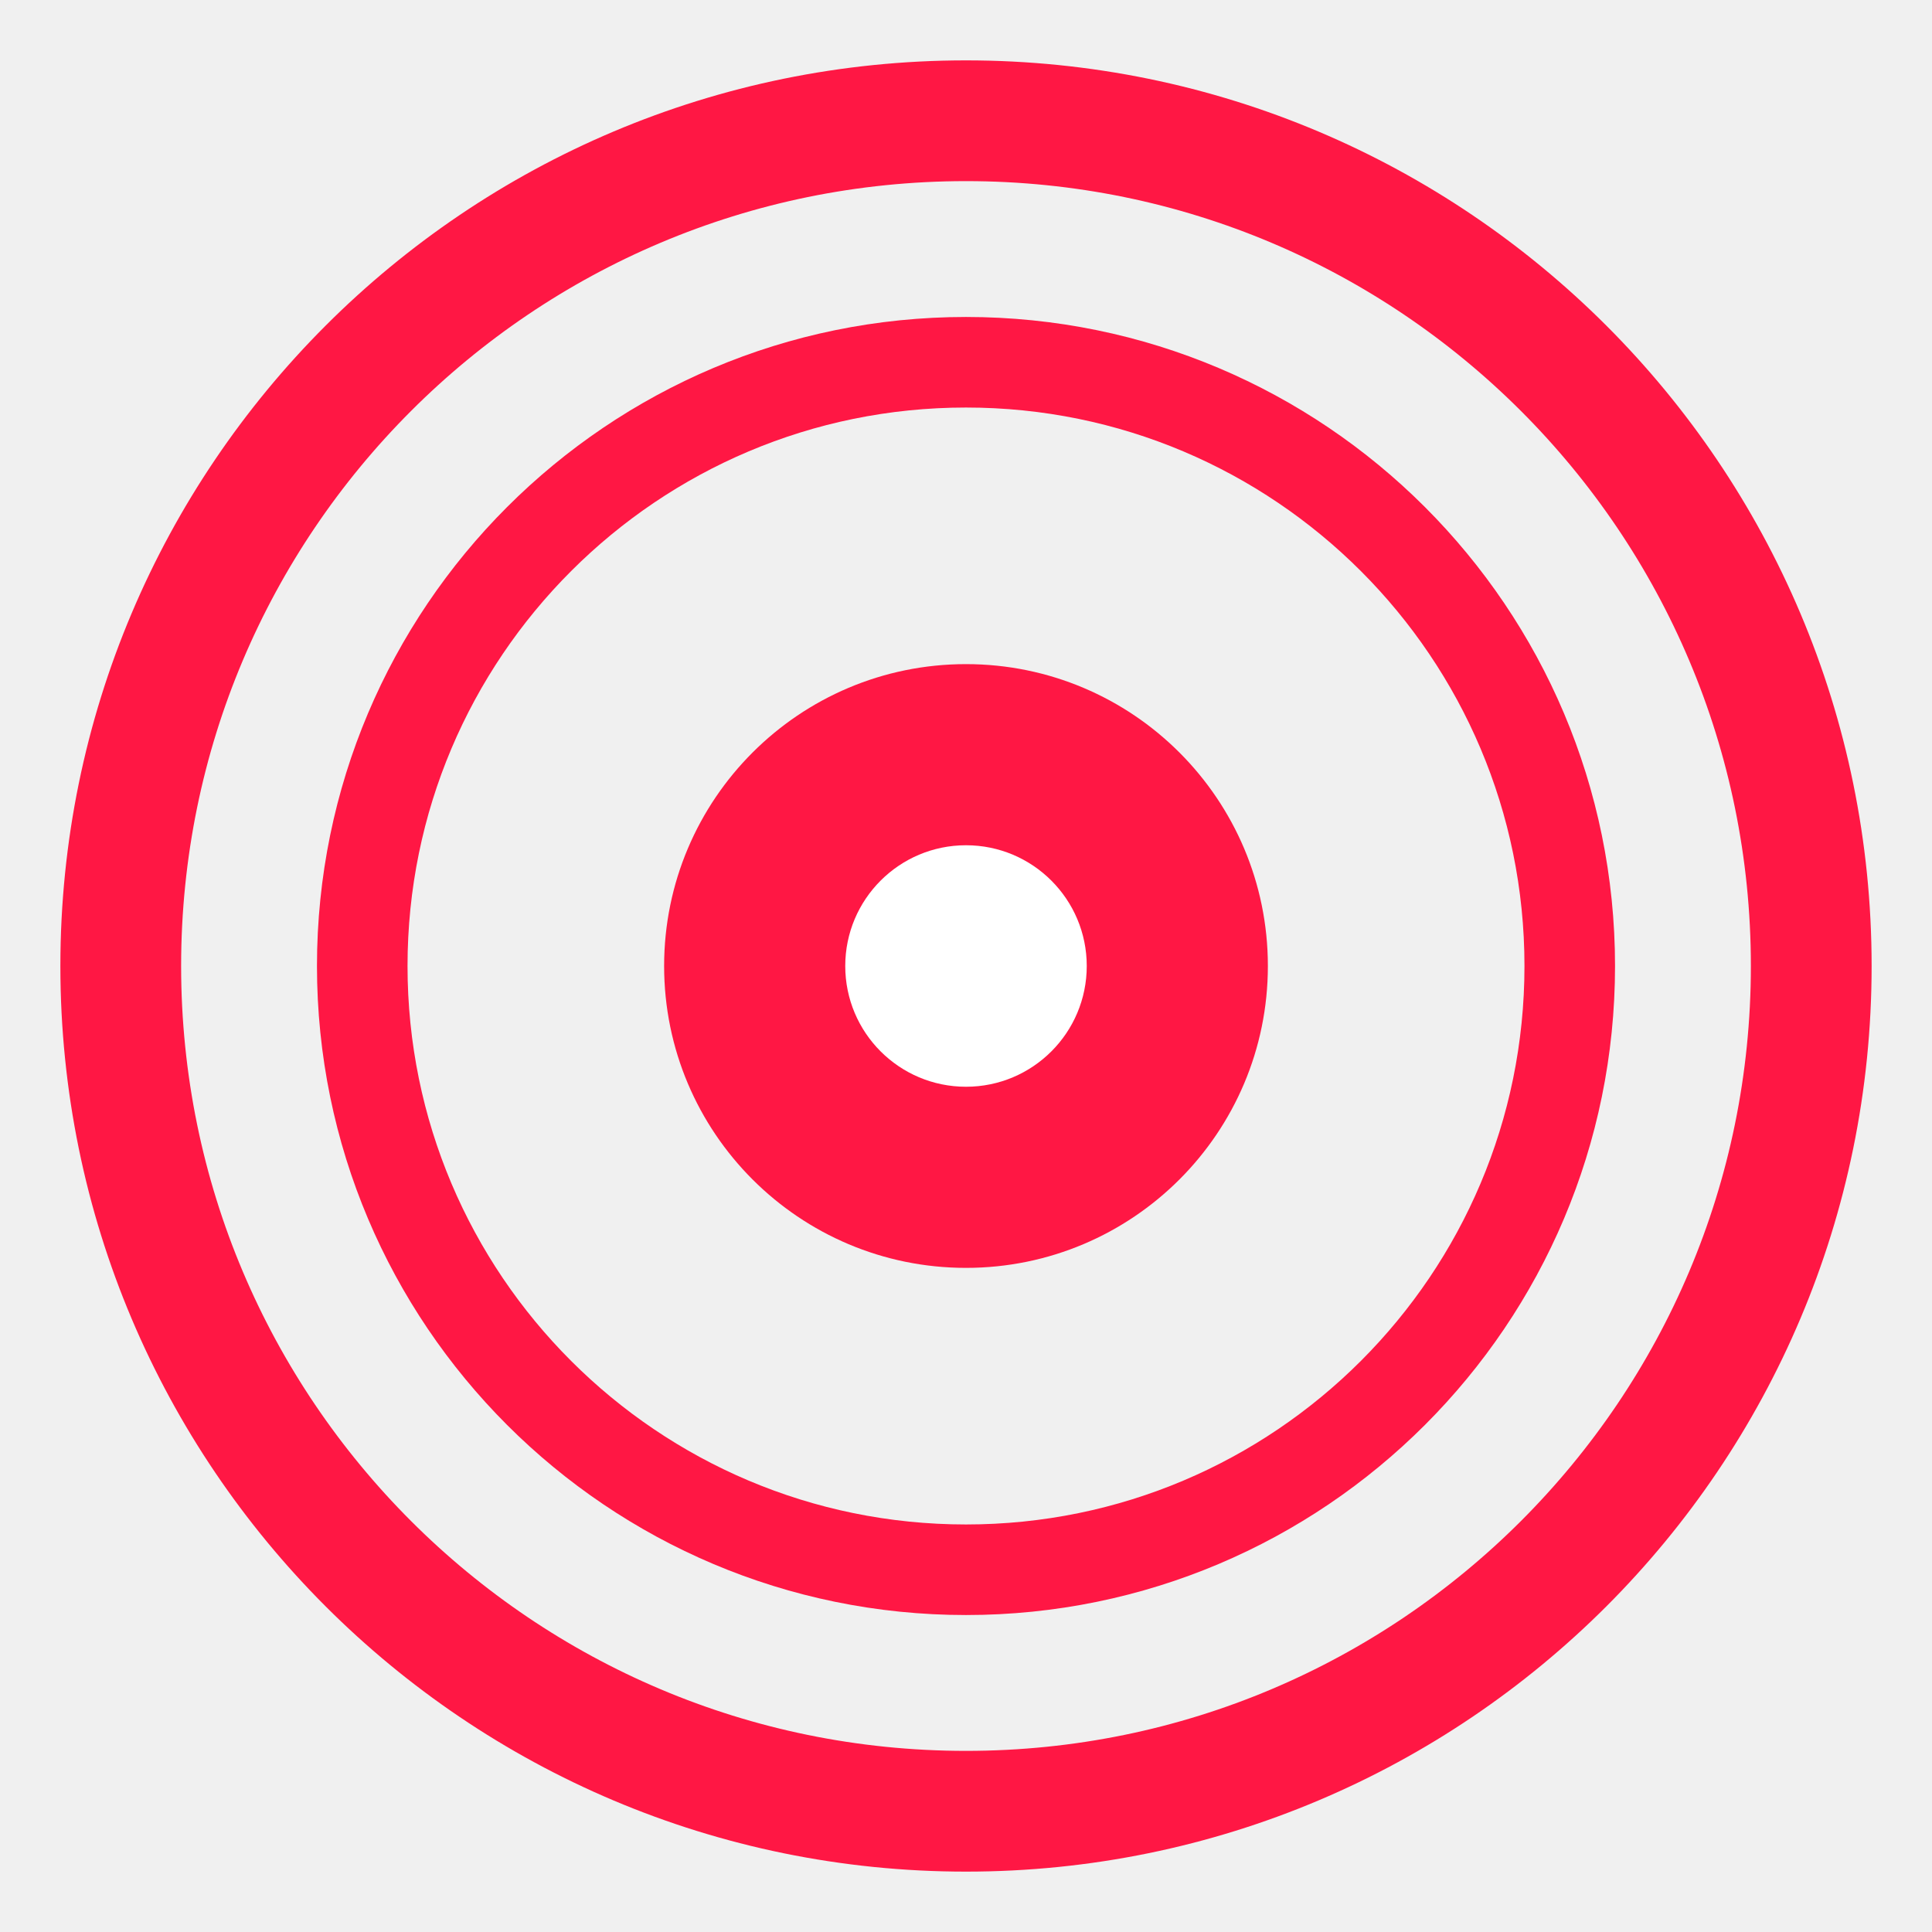
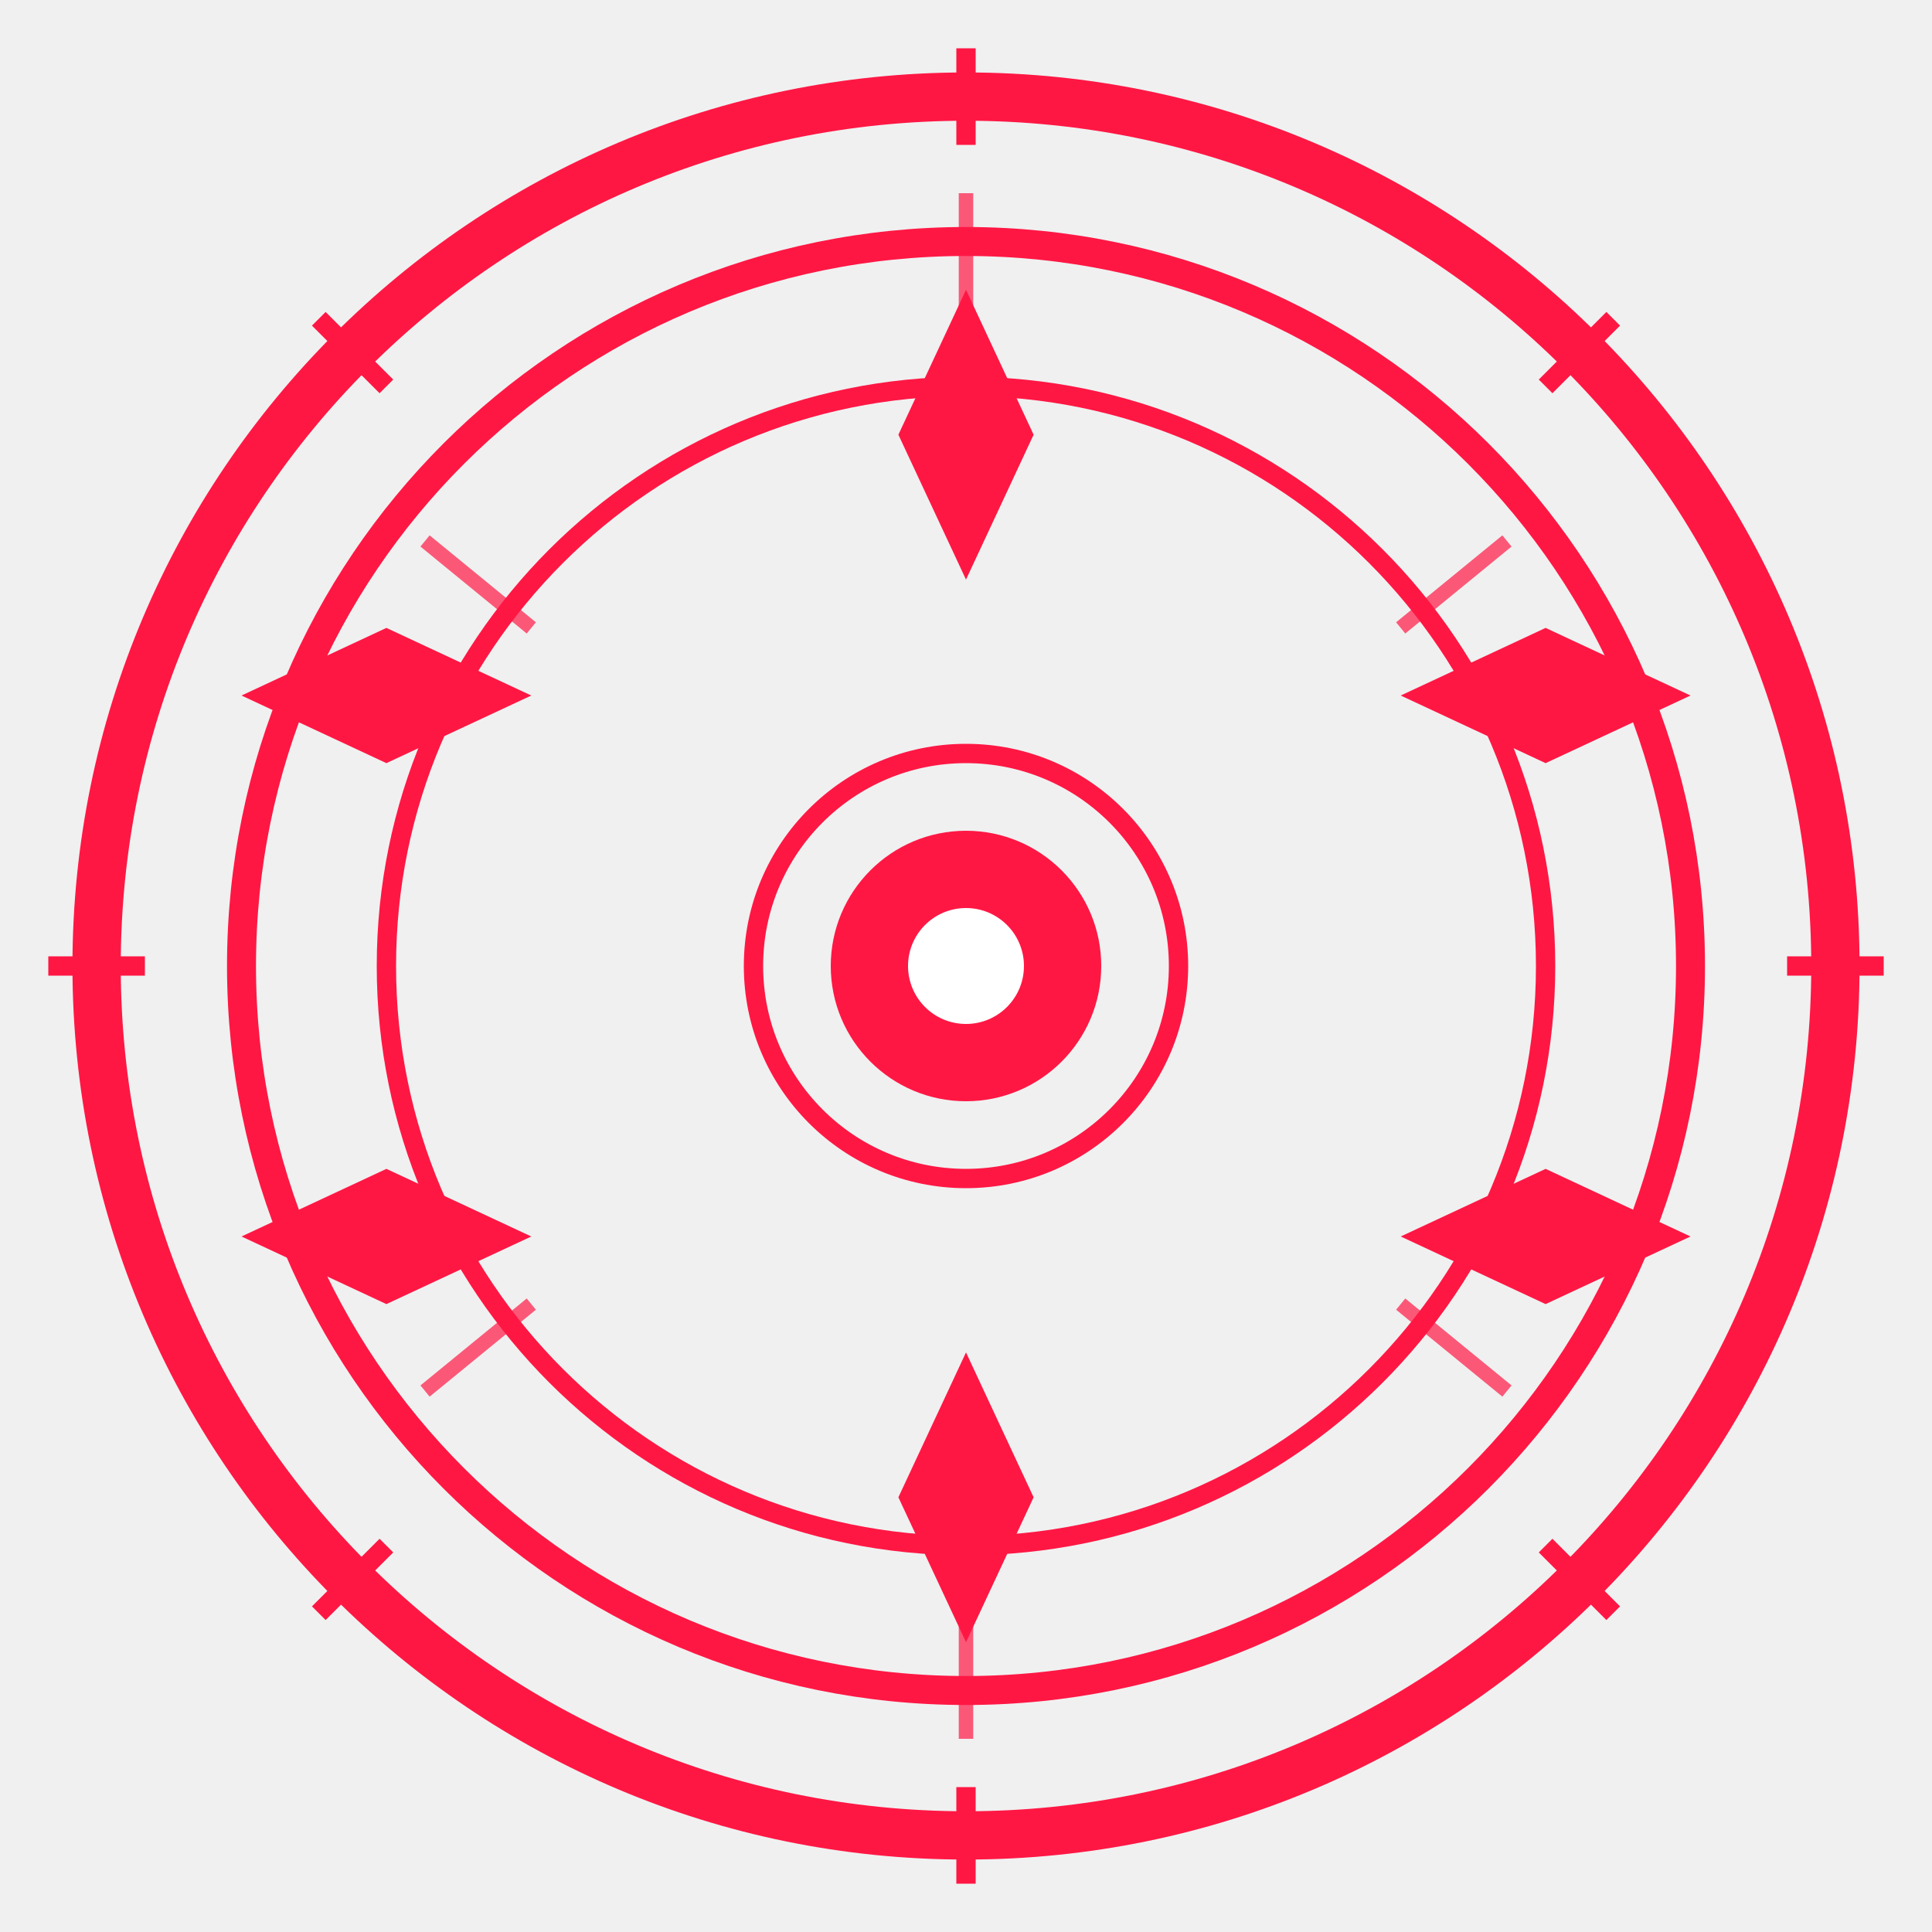
- <svg xmlns="http://www.w3.org/2000/svg" viewBox="0 0 32 32">
-   <circle cx="16" cy="16" r="14" fill="none" stroke="#ff1744" stroke-width="2" />
-   <circle cx="16" cy="16" r="10" fill="none" stroke="#ff1744" stroke-width="1.5" />
-   <circle cx="16" cy="16" r="5" fill="#ff1744" />
-   <circle cx="16" cy="16" r="2" fill="white" />
+ <svg xmlns="http://www.w3.org/2000/svg" viewBox="0 0 200 200" width="200" height="200">
+   <circle cx="100" cy="100" r="90" fill="none" stroke="#ff1744" stroke-width="5" />
+   <g stroke="#ff1744" stroke-width="2">
+     <line x1="100" y1="5" x2="100" y2="15" />
+     <line x1="100" y1="185" x2="100" y2="195" />
+     <line x1="5" y1="100" x2="15" y2="100" />
+     <line x1="185" y1="100" x2="195" y2="100" />
+     <line x1="33" y1="33" x2="40" y2="40" />
+     <line x1="167" y1="33" x2="160" y2="40" />
+     <line x1="33" y1="167" x2="40" y2="160" />
+     <line x1="167" y1="167" x2="160" y2="160" />
+   </g>
+   <circle cx="100" cy="100" r="75" fill="none" stroke="#ff1744" stroke-width="3" />
+   <circle cx="100" cy="100" r="60" fill="none" stroke="#ff1744" stroke-width="2" />
+   <g fill="#ff1744">
+     <polygon points="100,30 107,45 100,60 93,45" />
+     <polygon points="160,65 175,72 160,79 145,72" />
+     <polygon points="160,135 175,128 160,121 145,128" />
+     <polygon points="100,170 107,155 100,140 93,155" />
+     <polygon points="40,135 55,128 40,121 25,128" />
+     <polygon points="40,65 55,72 40,79 25,72" />
+   </g>
+   <g stroke="#ff1744" stroke-width="1.5" opacity="0.7">
+     <line x1="100" y1="20" x2="100" y2="35" />
+     <line x1="156" y1="56" x2="145" y2="65" />
+     <line x1="156" y1="144" x2="145" y2="135" />
+     <line x1="100" y1="180" x2="100" y2="165" />
+     <line x1="44" y1="144" x2="55" y2="135" />
+     <line x1="44" y1="56" x2="55" y2="65" />
+   </g>
+   <circle cx="100" cy="100" r="22" fill="none" stroke="#ff1744" stroke-width="2" />
+   <circle cx="100" cy="100" r="14" fill="#ff1744" />
+   <circle cx="100" cy="100" r="6" fill="white" />
</svg>
